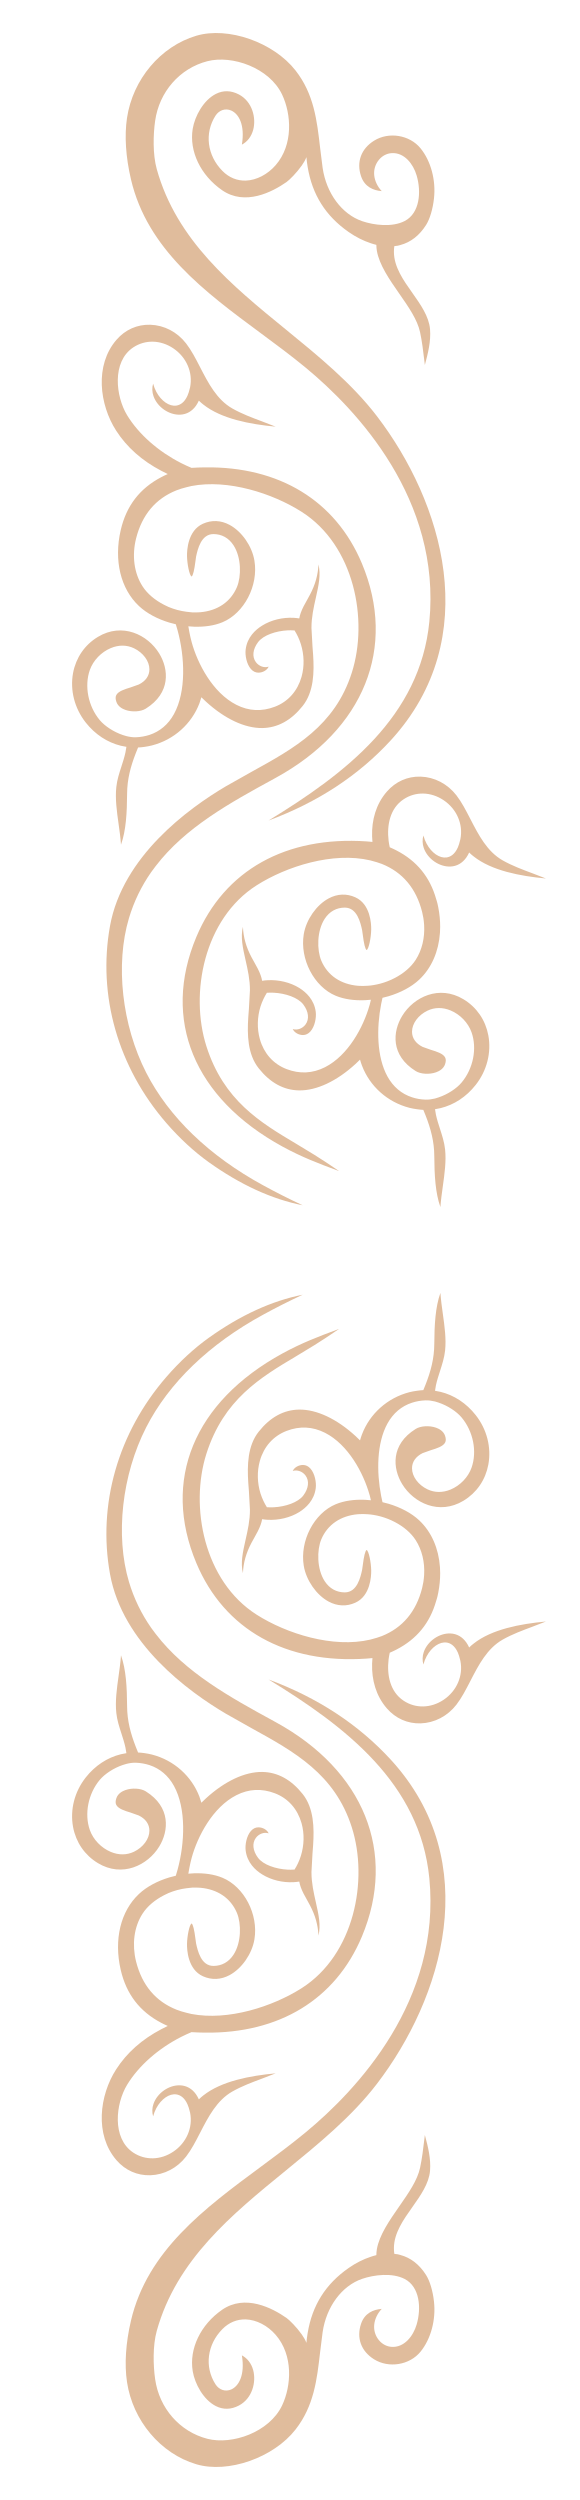
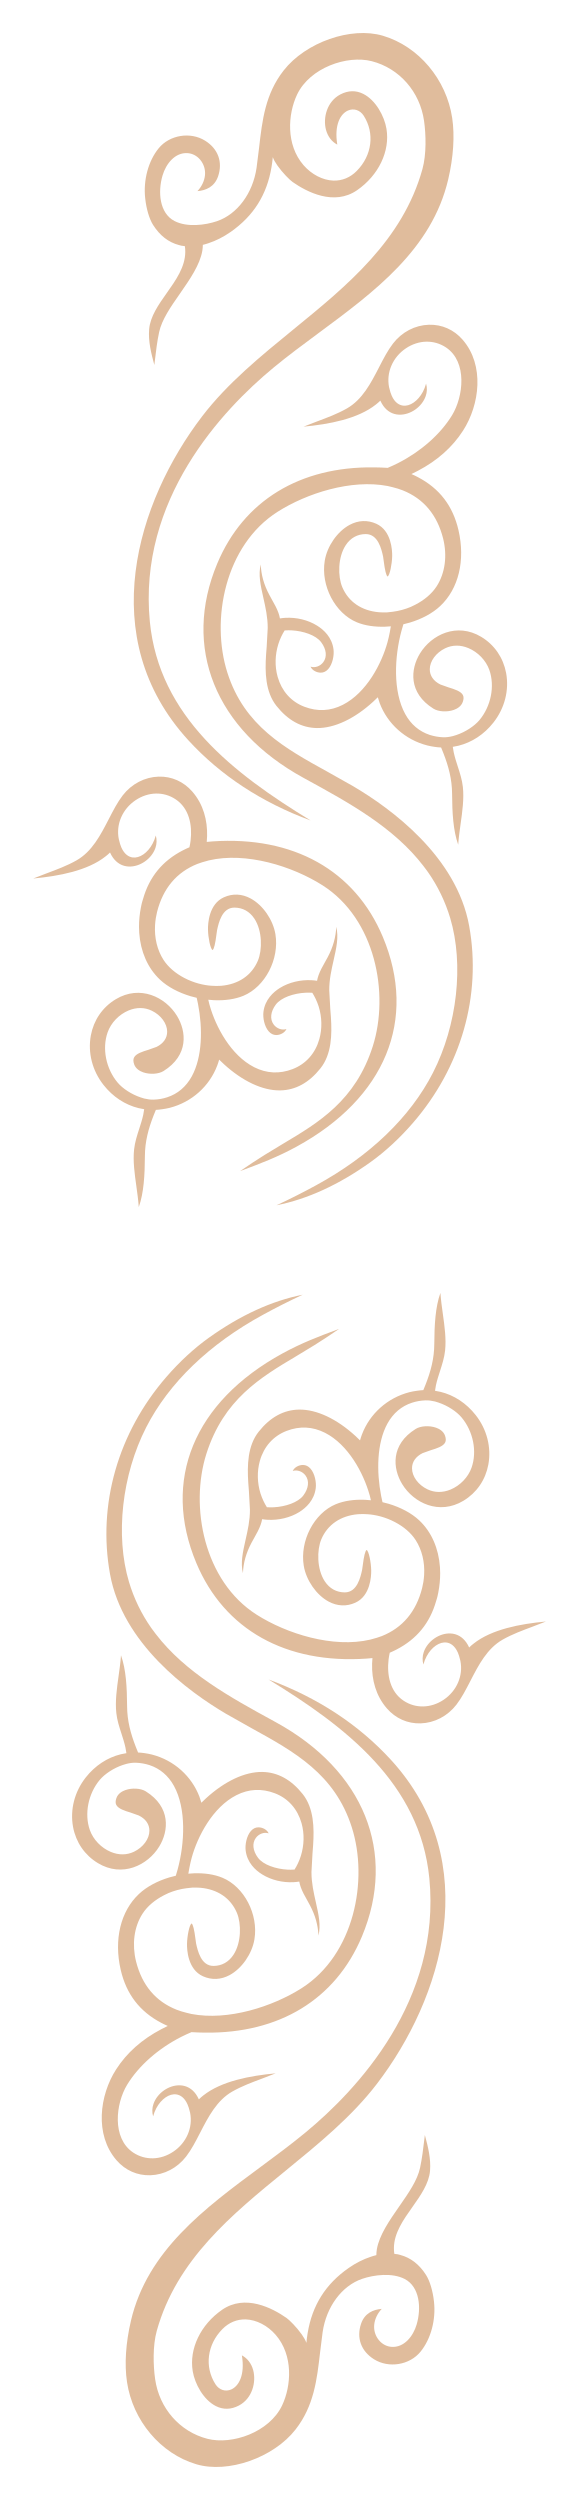
<svg xmlns="http://www.w3.org/2000/svg" viewBox="0 0 1024 4420">
  <g transform="translate(0,4420) rotate(-90)">
    <g>
      <path d="M1972.231 752.471a391.86 391.86 0 0 1-9.965-4.04c-0.212-3.743-0.586-7.535-1.165-11.299a120.733 120.733 0 0 0-2.472-13.227c-10.099-39.173-38.305-70.183-74.66-83.947a114.278 114.278 0 0 0-10.551-3.425c2.719-2.719 5.304-5.445 7.818-8.157 30.021-32.775 47.055-68.439 46.596-99.568-0.367-27.132-13.474-51.129-38.99-71.376-25.077-19.901-59.823-20.487-90.585-18.474l-14.562 1.109-32.81 1.822c-19.004 0.085-36.497-3.919-53.432-7.761-21.723-4.908-40.826-9.145-58.876-4.604 18.1 0.614 35.748 5.565 53.714 15.085l8.573 4.739c7.797 4.414 15.431 8.658 23.46 11.497 3.136 1.109 6.448 2.027 9.732 2.606-0.523 3.22-0.946 6.504-1.059 9.852-1.031 19.216 3.701 39.752 13.722 55.868 7.387 11.794 20.699 26.384 42.259 29.06 10.176 1.292 25.762-1.561 34.548-9.357 4.216-3.701 6.384-8.157 6.434-13.143 0-7.429-4.16-14.972-9.887-17.768-0.297-0.169-0.494-0.254-0.734-0.374 2.585 7.74-0.756 17.231-8.065 22.599-9.463 6.956-22.62 5.523-35.162-3.792-12.606-9.449-19.95-31.921-20.988-52.443a100.437 100.437 0 0 1 0.042-10.925c0.085-0.417 0.085-0.826 0.085-1.201 3.552-2.182 7.133-4.209 10.89-5.967a109.158 109.158 0 0 1 13.439-5.318c18.644-5.734 38.884-6.363 57.591-1.109 25.226 7.048 43.99 23.827 52.98 47.203 8.905 23.206 7.754 46.094-3.34 67.987-20.953 41.193-71.2 67.824-108.798 78.495-0.784 0.254-1.476 0.494-2.225 0.671-2.768 0.777-5.523 1.321-8.248 1.977 0.41-3.51 0.664-6.963 0.826-10.445 0.784-18.623-1.61-36.645-7.797-51.617-16.003-38.502-64.816-63.905-108.883-56.652-25.685 4.251-51.701 22.351-63.29 44.004-8.256 15.409-8.948 31.695-1.977 47.118 12.041 26.716 46.716 28.291 57.062 28.107 14.35-0.233 34.682-4.28 36.2-8.15-1.645-2.479-10.974-4.788-27.867-6.857l-7.38-1.066c-12.86-2.797-39.745-8.736-39.781-30.543 0-14.717 6.751-26.97 19.534-35.423 21.518-14.188 55.374-14.188 74.462-6.109 25.854 11.024 41.61 34.103 44.244 64.95 0.452 5.699 0.332 11.455-0.085 17.224-0.205 3.418-0.664 6.843-1.201 10.233a123.162 123.162 0 0 1-6.674 24.477 112.061 112.061 0 0 1-5.982 13.206c-7.952 15.205-18.877 28.319-31.949 36.73-17.316 11.13-38.884 16.236-61.391 14.922-4.167-0.254-8.361-0.706-12.57-1.363a144.659 144.659 0 0 1-10.678-2.182c-41.723-10.551-70.296-34.555-84.978-71.334-1.144-2.881-2.062-5.897-3.001-8.821a150.888 150.888 0 0 1-3.185-11.377c-15.529-65.769 10.275-147.929 44.039-201.029 59.357-93.389 191.262-118.537 284.524-88.855 96.178 30.642 134.935 95.726 172.427 158.741l19.781 32.57a1146.315 1146.315 0 0 0 28.538 43.298c-0.664-1.737-1.328-3.475-1.935-5.198-11.095-29.647-22.521-60.324-41.398-94.829-85.719-156.792-224.334-213.734-370.695-152.343-118.05 49.526-178.684 158.614-168.875 301.353 0.254 3.291 0.621 6.624 0.911 9.972-3.383-0.282-6.716-0.537-10.063-0.621-28.404-0.819-56.645 6.765-78.919 26.144-17.726 15.424-27.118 36.525-26.462 59.498 0.742 24.654 12.818 47.817 33.107 63.481 11.984 9.272 26.631 16.779 42.055 24.738 28.156 14.52 57.231 29.477 72.852 56.899 9.562 16.787 16.356 35.254 23.036 53.114 2.853 7.797 5.946 15.664 9.075 23.496-4.209-45.268-13.764-96.058-39.166-127.972a77.33 77.33 0 0 0-6.808-7.797 50.374 50.374 0 0 0 8.99-5.078c9.852-7.048 15.296-16.497 15.826-27.909 0.862-19.83-13.609-40.656-32.853-47.252a36.574 36.574 0 0 0-22.062-0.657c5.198 1.363 10.099 3.312 14.47 5.657 16.412 8.729 26.186 23.008 24.371 35.452-0.911 6.278-4.993 14.145-17.69 19.795-3.538 1.532-7.952 2.924-13.079 4.082-0.523 0.127-0.989 0.282-1.61 0.417-26.13 5.268-53.177-6.342-68.813-29.64-15.085-22.479-15.741-49.604-1.638-70.748 15.791-23.834 45.346-29.936 73.347-26.518 3.842 0.487 7.719 1.151 11.511 2.02 1.723 3.997 3.496 7.917 5.473 11.659 18.637 36.214 47.083 59.413 86.171 70.423 2.677 0.784 5.191 1.695 7.994 2.302 2.217 0.537 4.456 0.953 6.638 1.412 11.716 2.267 23.171 3.383 34.35 3.34a218.204 218.204 0 0 0 10.621-0.367c33.079-2.316 62.302-14.894 82.803-36.702 13.107-13.976 23.001-33.227 29.272-54.088 0.989-3.552 1.97-7.175 2.797-10.805a233.903 233.903 0 0 1 10.883-2.345c43.057-8.376 93.558-7.874 128.064 11.038 18.46 10.148 30.932 24.993 36.906 43.418 1.243 3.715 2.196 7.535 2.924 11.539 0.664 4.011 1.158 8.121 1.271 12.415 0.177 5.402-0.607 11.13-1.999 16.829a87.711 87.711 0 0 1-1.907 6.095c-5.445 16.412-15.904 32.125-26.186 40.734-24.569 20.706-60.282 27.832-88.89 17.733-16.829-5.89-31.666-20.12-38.707-37.097-5.77-14.018-5.692-28.164 0.417-40.868 7.747-16.25 22.683-27.238 37.062-27.288 11.335-0.085 20.946 6.596 26.928 18.707l5.176 14.527c3.093 10.176 6.645 21.815 13.616 25.31 3.093 1.617 7.055 1.518 11.991-0.162 8.086-2.804 12.168-10.261 14.195-15.953 4.16-11.843 3.206-27.302-2.217-35.953-27.916-44.696-69.971-40.734-97.598-23.834-33.474 20.452-55.162 65.395-29.392 108.233 14.054 23.368 36.822 39.032 64.032 44.067 30.289 5.565 62.167-2.507 87.4-22.351 21.229-16.652 35.247-38.298 41.101-62.132 0.791-3.256 1.398-6.554 1.907-9.816 3.333 0.417 6.631 0.96 9.845 1.645 8.7 1.893 16.942 4.583 25.07 7.217 11.504 3.701 23.383 7.549 36.08 8.948 20.777 2.26 43.333-0.953 65.176-3.997 12.21-1.688 24.569-3.418 36.857-4.28-25.36-8.983-56.355-10.558-89.907-10.805-25.953-0.085-48.636-6.236-71.977-15.353z" fill="#e0bc9c" />
      <path d="M607.303 329.092c11.998 9.272 26.596 16.815 42.012 24.731 28.156 14.513 57.266 29.527 72.845 56.899 9.569 16.822 16.412 35.254 23.065 53.114a1099.705 1099.705 0 0 0 9.103 23.496c-4.195-45.275-13.771-96.023-39.166-127.979a96.835 96.835 0 0 0-6.843-7.797 57.175 57.175 0 0 0 9.018-5.064c9.823-6.97 15.304-16.532 15.805-27.874 0.855-19.873-13.573-40.649-32.824-47.245a35.734 35.734 0 0 0-22.062-0.657c5.148 1.314 10.099 3.291 14.435 5.6 16.405 8.785 26.214 23.051 24.399 35.416-0.946 6.349-5.028 14.272-17.683 19.795-3.538 1.603-7.959 2.966-13.037 4.124-0.586 0.127-1.066 0.325-1.645 0.452-26.137 5.24-53.184-6.384-68.848-29.689-15.092-22.464-15.755-49.555-1.695-70.79 25.6-38.425 87.111-30.875 119.85-10.932 33.863 20.572 64.406 55.543 84.815 95.783a274.714 274.714 0 0 1 8.333 18.1 428.696 428.696 0 0 0-0.876 24.032c-1.688 130.818 58.502 230.478 169.786 277.186 148.424 62.252 293.662 3.884 379.141-152.336l1.9-3.46c42.217-77.231 85.628-156.269 154.024-208.67 3.467-2.634 6.942-5.318 10.565-7.874a283.556 283.556 0 0 1 81.433-39.42c81.878-24.442 189.158-12.535 273.337 30.43 78.551 40.12 147.407 111.68 199.27 207.017a1177 1177 0 0 1 35.197 69.71c-10.876-54.675-36.278-110.281-76.313-166.241-18.46-25.812-42.337-51.659-69.053-74.787-98.671-85.592-225.739-121.877-348.527-99.653-122.689 22.14-207.406 137.915-246.953 204.955l-25.607 45.43c-41.723 75.656-81.058 147.11-175.182 177.081-93.177 29.738-225.146 4.583-284.531-88.848-32.606-51.369-57.923-129.992-45.515-194.595 0.579-3.016 1.363-5.946 2.147-8.905 1.476-6.024 3.256-11.963 5.523-17.698 14.682-36.808 43.255-60.762 84.978-71.327 30.635-7.662 61.475-3.538 84.639 11.384 13.446 8.651 24.498 22.14 32.577 37.803 1.349 2.691 2.669 5.282 3.87 7.994a122.244 122.244 0 0 1 8.573 31.843c0.459 3.369 0.904 6.758 1.109 10.148 0.169 4.689 0.127 9.428-0.24 14.096-2.599 30.875-18.354 53.877-44.244 64.929-19.039 8.079-52.93 8.079-74.385-6.102-12.811-8.453-19.576-20.699-19.576-35.416 0.042-21.808 26.878-27.782 39.781-30.6l7.422-1.031c16.864-2.104 26.158-4.414 27.832-6.843-1.568-3.87-21.885-7.917-36.193-8.171-10.36-0.155-45.077 1.412-57.111 28.128-6.921 15.416-6.257 31.702 1.984 47.083 11.624 21.681 37.641 39.788 63.326 43.99 44.039 7.302 92.902-18.1 108.89-56.652 6.024-14.513 8.404-31.913 7.832-49.964a175.634 175.634 0 0 0-0.671-10.233c3.475 0.544 6.893 1.165 10.318 1.822 5.812 1.151 11.624 2.387 17.436 3.997 37.888 10.268 89.724 37.182 111.037 79.152 11.13 21.892 12.246 44.774 3.34 68.036-8.905 23.333-27.704 40.07-52.937 47.16-18.757 5.24-39.004 4.576-57.598-1.193a103.883 103.883 0 0 1-13.439-5.24 110.084 110.084 0 0 1-10.89-5.982c0-0.41-0.028-0.777-0.028-1.193a85.013 85.013 0 0 1-0.127-10.925c1.066-20.536 8.361-43.05 20.981-52.45 12.535-9.35 25.734-10.756 35.211-3.792 7.253 5.367 10.635 14.795 8.001 22.556 0.282-0.092 0.537-0.169 0.734-0.332 5.777-2.839 9.936-10.353 9.887-17.811 0-4.951-2.14-9.4-6.391-13.143-8.813-7.712-24.35-10.6-34.541-9.322-21.617 2.634-34.88 17.224-42.224 29.067-10.085 16.116-14.88 36.638-13.813 55.854 0.219 3.298 0.537 6.596 1.08 9.852a60.833 60.833 0 0 0-9.689 2.564c-8.093 2.846-15.664 7.126-23.46 11.539l-8.623 4.696c-17.931 9.562-35.614 14.484-53.714 15.092 18.065 4.576 37.146 0.332 58.862-4.576 16.984-3.821 34.477-7.789 53.481-7.74l32.86 1.808 14.47 1.102c30.755 2.02 65.515 1.448 90.585-18.46 25.522-20.289 38.63-44.286 39.039-71.412 0.452-31.08-16.61-66.751-46.631-99.526a299.658 299.658 0 0 0-7.797-8.171 121.75 121.75 0 0 0 10.558-3.376c36.32-13.813 64.561-44.851 74.618-84.024 1.116-4.414 1.928-8.828 2.556-13.241a102.471 102.471 0 0 0 1.059-11.257 375.914 375.914 0 0 1 10.021-4.032c23.383-9.11 46.016-15.254 71.948-15.381 33.531-0.24 64.54-1.808 89.921-10.798-12.323-0.826-24.654-2.556-36.942-4.28-21.765-3.065-44.314-6.236-65.141-3.969-12.698 1.363-24.576 5.24-36.031 8.955-8.121 2.641-16.419 5.318-25.07 7.182-3.263 0.699-6.518 1.271-9.859 1.681a100.387 100.387 0 0 0-1.9-9.802c-5.904-23.834-19.915-45.48-41.108-62.139-25.268-19.83-57.097-27.945-87.4-22.38-27.253 5.064-50.021 20.699-64.074 44.117-25.727 42.796-4.04 87.732 29.435 108.226 27.584 16.9 69.724 20.812 97.591-23.834 5.41-8.658 6.349-24.124 2.196-35.946-2.027-5.734-6.109-13.114-14.188-15.918-4.951-1.766-8.877-1.808-12.006-0.24-6.914 3.538-10.466 15.127-13.602 25.353l-5.155 14.513c-5.975 12.126-15.544 18.806-26.949 18.722-14.4-0.035-29.279-11.052-37.118-27.295-6.059-12.74-6.179-26.836-0.332-40.861 7.062-17.027 21.857-31.2 38.679-37.146 28.665-10.063 64.399-2.924 88.933 17.719 10.226 8.665 20.699 24.329 26.186 40.748 0.664 2.062 1.314 4.11 1.85 6.13 1.448 5.699 2.232 11.384 2.069 16.794-0.134 4.322-0.621 8.404-1.328 12.443-0.699 3.997-1.695 7.839-2.846 11.546-6.102 18.425-18.46 33.269-36.928 43.368-39.915 21.935-101.136 19.096-147.569 6.476a194.136 194.136 0 0 1-11.13-3.256 180.012 180.012 0 0 0-2.966-11.412c-6.229-20.614-16.123-39.745-29.195-53.643-30.543-32.613-80.804-44.696-134.328-32.33-42.987 9.95-73.672 33.651-93.629 71.751-1.935 3.672-3.785 7.458-5.473 11.412-1.864-3.955-3.799-7.662-5.734-11.412-17.811-34.018-41.532-60.91-71.122-79.914-45.649-29.301-115.486-38.46-160.669 0.826-17.74 15.381-27.09 36.532-26.433 59.54 0.734 24.661 12.811 47.789 33.142 63.46z" fill="#e0bc9c" />
      <path d="M1099.253 759.066c-215.958 21.109-374.035-127.732-448.999-218.352-21.109-25.48-41.716-53.396-61.715-80.395-72.683-98.262-147.851-199.835-271.325-228.747-39.576-9.272-77.181-11.709-108.593-7.048-68.283 10.219-126.743 59.413-145.429 122.534-16.652 56.158 11.511 136.517 61.433 175.471 41.68 32.528 87.993 37.853 136.997 43.453l35.098 4.414c44.971 6.561 81.991 33.976 94.293 69.886 7.083 20.812 11.292 53.064-0.332 75.359-13.905 26.56-51.461 29.527-80.395 20.988-20.748-6.059-40.988-22.097-39.541-44.194 0.523-8.538 4.654-16.49 11.582-22.302a36.892 36.892 0 0 1 27.535-8.538c10.395 1.073 20.254 6.017 28.051 13.319-1.208-15.007-7.507-30.134-26.229-36.525-25.113-8.531-48.601 0-62.916 22.916-16.292 26.052-10.261 62.909 13.446 82.21 22.387 18.227 56.327 27.394 88.643 23.757 18.799-2.062 36.32-7.302 46.843-13.941 18.792-11.914 30.671-27.238 35.529-45.6 0.41-1.483 0.876-2.931 1.158-4.414 0.417-1.97 0.572-4.04 0.784-6.137a64.689 64.689 0 0 1 10.141-0.742c26.631 0.127 50.014 16.624 72.69 32.697 20.409 14.421 41.476 29.315 64.109 31.165 21.349 1.78 42.591-3.623 63.163-9.145-2.677-0.304-5.402-0.664-8.121-0.996-16.32-1.942-33.234-3.919-49.816-7.472-22.083-4.696-44.569-20.318-68.311-36.892-25.021-17.401-50.635-35.169-75.614-39.498a70.444 70.444 0 0 0-10.515-0.918 98.629 98.629 0 0 0-2.924-10.014c-4.294-13.037-10.89-26.236-19.83-39.046-28.446-40.649-65.684-64.194-115.027-72.4a223.585 223.585 0 0 0-17.288-2.217c4.499-1.568 9.732-4.541 15.014-8.298 12.57-8.863 25.395-21.596 29.067-26.914 17.479-25.028 42.549-73.099 14.4-113.798-26.349-38.05-68.947-58.467-108.48-51.991-22.394 3.672-50.833 19.004-61.892 41.144-6.511 12.987-6.137 26.61 0.996 40.374 12.578 23.983 41.603 31.002 62.584 25.438 12.076-3.291 21.031-10.304 26.186-19.993-35.219 5.734-54.3-5.65-60.19-18.686-4.626-10.254-1.003-21.511 9.032-27.987 30.918-19.795 70.211-14.894 97.668 12.281 11.709 11.504 17.556 25.847 17.076 41.391-0.664 18.757-10.854 38.474-27.302 52.732-36.193 31.384-90.133 27.825-124.928 11.299-47.323-22.599-70.077-88.311-58.869-131.976 12.578-48.855 53.961-85.133 105.465-92.435 23.962-3.432 58.954-4.414 85.26 2.839 125.797 34.922 205.852 132.929 283.245 227.794 47.005 57.591 95.606 117.174 153.868 161.665 150.782 115.161 391.147 190.591 572.677 24.484 62.464-57.231 109.843-129.617 141.962-216.29-83.135 136.121-183.812 267.843-351.416 284.291z" fill="#e0bc9c" />
    </g>
-     <g transform="translate(4420,0) scale(-1,1)">
+     <g transform="translate(4420,1024) scale(-1,-1)">
      <path d="M1972.231 752.471a391.86 391.86 0 0 1-9.965-4.04c-0.212-3.743-0.586-7.535-1.165-11.299a120.733 120.733 0 0 0-2.472-13.227c-10.099-39.173-38.305-70.183-74.66-83.947a114.278 114.278 0 0 0-10.551-3.425c2.719-2.719 5.304-5.445 7.818-8.157 30.021-32.775 47.055-68.439 46.596-99.568-0.367-27.132-13.474-51.129-38.99-71.376-25.077-19.901-59.823-20.487-90.585-18.474l-14.562 1.109-32.81 1.822c-19.004 0.085-36.497-3.919-53.432-7.761-21.723-4.908-40.826-9.145-58.876-4.604 18.1 0.614 35.748 5.565 53.714 15.085l8.573 4.739c7.797 4.414 15.431 8.658 23.46 11.497 3.136 1.109 6.448 2.027 9.732 2.606-0.523 3.22-0.946 6.504-1.059 9.852-1.031 19.216 3.701 39.752 13.722 55.868 7.387 11.794 20.699 26.384 42.259 29.06 10.176 1.292 25.762-1.561 34.548-9.357 4.216-3.701 6.384-8.157 6.434-13.143 0-7.429-4.16-14.972-9.887-17.768-0.297-0.169-0.494-0.254-0.734-0.374 2.585 7.74-0.756 17.231-8.065 22.599-9.463 6.956-22.62 5.523-35.162-3.792-12.606-9.449-19.95-31.921-20.988-52.443a100.437 100.437 0 0 1 0.042-10.925c0.085-0.417 0.085-0.826 0.085-1.201 3.552-2.182 7.133-4.209 10.89-5.967a109.158 109.158 0 0 1 13.439-5.318c18.644-5.734 38.884-6.363 57.591-1.109 25.226 7.048 43.99 23.827 52.98 47.203 8.905 23.206 7.754 46.094-3.34 67.987-20.953 41.193-71.2 67.824-108.798 78.495-0.784 0.254-1.476 0.494-2.225 0.671-2.768 0.777-5.523 1.321-8.248 1.977 0.41-3.51 0.664-6.963 0.826-10.445 0.784-18.623-1.61-36.645-7.797-51.617-16.003-38.502-64.816-63.905-108.883-56.652-25.685 4.251-51.701 22.351-63.29 44.004-8.256 15.409-8.948 31.695-1.977 47.118 12.041 26.716 46.716 28.291 57.062 28.107 14.35-0.233 34.682-4.28 36.2-8.15-1.645-2.479-10.974-4.788-27.867-6.857l-7.38-1.066c-12.86-2.797-39.745-8.736-39.781-30.543 0-14.717 6.751-26.97 19.534-35.423 21.518-14.188 55.374-14.188 74.462-6.109 25.854 11.024 41.61 34.103 44.244 64.95 0.452 5.699 0.332 11.455-0.085 17.224-0.205 3.418-0.664 6.843-1.201 10.233a123.162 123.162 0 0 1-6.674 24.477 112.061 112.061 0 0 1-5.982 13.206c-7.952 15.205-18.877 28.319-31.949 36.73-17.316 11.13-38.884 16.236-61.391 14.922-4.167-0.254-8.361-0.706-12.57-1.363a144.659 144.659 0 0 1-10.678-2.182c-41.723-10.551-70.296-34.555-84.978-71.334-1.144-2.881-2.062-5.897-3.001-8.821a150.888 150.888 0 0 1-3.185-11.377c-15.529-65.769 10.275-147.929 44.039-201.029 59.357-93.389 191.262-118.537 284.524-88.855 96.178 30.642 134.935 95.726 172.427 158.741l19.781 32.57a1146.315 1146.315 0 0 0 28.538 43.298c-0.664-1.737-1.328-3.475-1.935-5.198-11.095-29.647-22.521-60.324-41.398-94.829-85.719-156.792-224.334-213.734-370.695-152.343-118.05 49.526-178.684 158.614-168.875 301.353 0.254 3.291 0.621 6.624 0.911 9.972-3.383-0.282-6.716-0.537-10.063-0.621-28.404-0.819-56.645 6.765-78.919 26.144-17.726 15.424-27.118 36.525-26.462 59.498 0.742 24.654 12.818 47.817 33.107 63.481 11.984 9.272 26.631 16.779 42.055 24.738 28.156 14.52 57.231 29.477 72.852 56.899 9.562 16.787 16.356 35.254 23.036 53.114 2.853 7.797 5.946 15.664 9.075 23.496-4.209-45.268-13.764-96.058-39.166-127.972a77.33 77.33 0 0 0-6.808-7.797 50.374 50.374 0 0 0 8.99-5.078c9.852-7.048 15.296-16.497 15.826-27.909 0.862-19.83-13.609-40.656-32.853-47.252a36.574 36.574 0 0 0-22.062-0.657c5.198 1.363 10.099 3.312 14.47 5.657 16.412 8.729 26.186 23.008 24.371 35.452-0.911 6.278-4.993 14.145-17.69 19.795-3.538 1.532-7.952 2.924-13.079 4.082-0.523 0.127-0.989 0.282-1.61 0.417-26.13 5.268-53.177-6.342-68.813-29.64-15.085-22.479-15.741-49.604-1.638-70.748 15.791-23.834 45.346-29.936 73.347-26.518 3.842 0.487 7.719 1.151 11.511 2.02 1.723 3.997 3.496 7.917 5.473 11.659 18.637 36.214 47.083 59.413 86.171 70.423 2.677 0.784 5.191 1.695 7.994 2.302 2.217 0.537 4.456 0.953 6.638 1.412 11.716 2.267 23.171 3.383 34.35 3.34a218.204 218.204 0 0 0 10.621-0.367c33.079-2.316 62.302-14.894 82.803-36.702 13.107-13.976 23.001-33.227 29.272-54.088 0.989-3.552 1.97-7.175 2.797-10.805a233.903 233.903 0 0 1 10.883-2.345c43.057-8.376 93.558-7.874 128.064 11.038 18.46 10.148 30.932 24.993 36.906 43.418 1.243 3.715 2.196 7.535 2.924 11.539 0.664 4.011 1.158 8.121 1.271 12.415 0.177 5.402-0.607 11.13-1.999 16.829a87.711 87.711 0 0 1-1.907 6.095c-5.445 16.412-15.904 32.125-26.186 40.734-24.569 20.706-60.282 27.832-88.89 17.733-16.829-5.89-31.666-20.12-38.707-37.097-5.77-14.018-5.692-28.164 0.417-40.868 7.747-16.25 22.683-27.238 37.062-27.288 11.335-0.085 20.946 6.596 26.928 18.707l5.176 14.527c3.093 10.176 6.645 21.815 13.616 25.31 3.093 1.617 7.055 1.518 11.991-0.162 8.086-2.804 12.168-10.261 14.195-15.953 4.16-11.843 3.206-27.302-2.217-35.953-27.916-44.696-69.971-40.734-97.598-23.834-33.474 20.452-55.162 65.395-29.392 108.233 14.054 23.368 36.822 39.032 64.032 44.067 30.289 5.565 62.167-2.507 87.4-22.351 21.229-16.652 35.247-38.298 41.101-62.132 0.791-3.256 1.398-6.554 1.907-9.816 3.333 0.417 6.631 0.96 9.845 1.645 8.7 1.893 16.942 4.583 25.07 7.217 11.504 3.701 23.383 7.549 36.08 8.948 20.777 2.26 43.333-0.953 65.176-3.997 12.21-1.688 24.569-3.418 36.857-4.28-25.36-8.983-56.355-10.558-89.907-10.805-25.953-0.085-48.636-6.236-71.977-15.353z" fill="#e0bc9c" />
      <path d="M607.303 329.092c11.998 9.272 26.596 16.815 42.012 24.731 28.156 14.513 57.266 29.527 72.845 56.899 9.569 16.822 16.412 35.254 23.065 53.114a1099.705 1099.705 0 0 0 9.103 23.496c-4.195-45.275-13.771-96.023-39.166-127.979a96.835 96.835 0 0 0-6.843-7.797 57.175 57.175 0 0 0 9.018-5.064c9.823-6.97 15.304-16.532 15.805-27.874 0.855-19.873-13.573-40.649-32.824-47.245a35.734 35.734 0 0 0-22.062-0.657c5.148 1.314 10.099 3.291 14.435 5.6 16.405 8.785 26.214 23.051 24.399 35.416-0.946 6.349-5.028 14.272-17.683 19.795-3.538 1.603-7.959 2.966-13.037 4.124-0.586 0.127-1.066 0.325-1.645 0.452-26.137 5.24-53.184-6.384-68.848-29.689-15.092-22.464-15.755-49.555-1.695-70.79 25.6-38.425 87.111-30.875 119.85-10.932 33.863 20.572 64.406 55.543 84.815 95.783a274.714 274.714 0 0 1 8.333 18.1 428.696 428.696 0 0 0-0.876 24.032c-1.688 130.818 58.502 230.478 169.786 277.186 148.424 62.252 293.662 3.884 379.141-152.336l1.9-3.46c42.217-77.231 85.628-156.269 154.024-208.67 3.467-2.634 6.942-5.318 10.565-7.874a283.556 283.556 0 0 1 81.433-39.42c81.878-24.442 189.158-12.535 273.337 30.43 78.551 40.12 147.407 111.68 199.27 207.017a1177 1177 0 0 1 35.197 69.71c-10.876-54.675-36.278-110.281-76.313-166.241-18.46-25.812-42.337-51.659-69.053-74.787-98.671-85.592-225.739-121.877-348.527-99.653-122.689 22.14-207.406 137.915-246.953 204.955l-25.607 45.43c-41.723 75.656-81.058 147.11-175.182 177.081-93.177 29.738-225.146 4.583-284.531-88.848-32.606-51.369-57.923-129.992-45.515-194.595 0.579-3.016 1.363-5.946 2.147-8.905 1.476-6.024 3.256-11.963 5.523-17.698 14.682-36.808 43.255-60.762 84.978-71.327 30.635-7.662 61.475-3.538 84.639 11.384 13.446 8.651 24.498 22.14 32.577 37.803 1.349 2.691 2.669 5.282 3.87 7.994a122.244 122.244 0 0 1 8.573 31.843c0.459 3.369 0.904 6.758 1.109 10.148 0.169 4.689 0.127 9.428-0.24 14.096-2.599 30.875-18.354 53.877-44.244 64.929-19.039 8.079-52.93 8.079-74.385-6.102-12.811-8.453-19.576-20.699-19.576-35.416 0.042-21.808 26.878-27.782 39.781-30.6l7.422-1.031c16.864-2.104 26.158-4.414 27.832-6.843-1.568-3.87-21.885-7.917-36.193-8.171-10.36-0.155-45.077 1.412-57.111 28.128-6.921 15.416-6.257 31.702 1.984 47.083 11.624 21.681 37.641 39.788 63.326 43.99 44.039 7.302 92.902-18.1 108.89-56.652 6.024-14.513 8.404-31.913 7.832-49.964a175.634 175.634 0 0 0-0.671-10.233c3.475 0.544 6.893 1.165 10.318 1.822 5.812 1.151 11.624 2.387 17.436 3.997 37.888 10.268 89.724 37.182 111.037 79.152 11.13 21.892 12.246 44.774 3.34 68.036-8.905 23.333-27.704 40.07-52.937 47.16-18.757 5.24-39.004 4.576-57.598-1.193a103.883 103.883 0 0 1-13.439-5.24 110.084 110.084 0 0 1-10.89-5.982c0-0.41-0.028-0.777-0.028-1.193a85.013 85.013 0 0 1-0.127-10.925c1.066-20.536 8.361-43.05 20.981-52.45 12.535-9.35 25.734-10.756 35.211-3.792 7.253 5.367 10.635 14.795 8.001 22.556 0.282-0.092 0.537-0.169 0.734-0.332 5.777-2.839 9.936-10.353 9.887-17.811 0-4.951-2.14-9.4-6.391-13.143-8.813-7.712-24.35-10.6-34.541-9.322-21.617 2.634-34.88 17.224-42.224 29.067-10.085 16.116-14.88 36.638-13.813 55.854 0.219 3.298 0.537 6.596 1.08 9.852a60.833 60.833 0 0 0-9.689 2.564c-8.093 2.846-15.664 7.126-23.46 11.539l-8.623 4.696c-17.931 9.562-35.614 14.484-53.714 15.092 18.065 4.576 37.146 0.332 58.862-4.576 16.984-3.821 34.477-7.789 53.481-7.74l32.86 1.808 14.47 1.102c30.755 2.02 65.515 1.448 90.585-18.46 25.522-20.289 38.63-44.286 39.039-71.412 0.452-31.08-16.61-66.751-46.631-99.526a299.658 299.658 0 0 0-7.797-8.171 121.75 121.75 0 0 0 10.558-3.376c36.32-13.813 64.561-44.851 74.618-84.024 1.116-4.414 1.928-8.828 2.556-13.241a102.471 102.471 0 0 0 1.059-11.257 375.914 375.914 0 0 1 10.021-4.032c23.383-9.11 46.016-15.254 71.948-15.381 33.531-0.24 64.54-1.808 89.921-10.798-12.323-0.826-24.654-2.556-36.942-4.28-21.765-3.065-44.314-6.236-65.141-3.969-12.698 1.363-24.576 5.24-36.031 8.955-8.121 2.641-16.419 5.318-25.07 7.182-3.263 0.699-6.518 1.271-9.859 1.681a100.387 100.387 0 0 0-1.9-9.802c-5.904-23.834-19.915-45.48-41.108-62.139-25.268-19.83-57.097-27.945-87.4-22.38-27.253 5.064-50.021 20.699-64.074 44.117-25.727 42.796-4.04 87.732 29.435 108.226 27.584 16.9 69.724 20.812 97.591-23.834 5.41-8.658 6.349-24.124 2.196-35.946-2.027-5.734-6.109-13.114-14.188-15.918-4.951-1.766-8.877-1.808-12.006-0.24-6.914 3.538-10.466 15.127-13.602 25.353l-5.155 14.513c-5.975 12.126-15.544 18.806-26.949 18.722-14.4-0.035-29.279-11.052-37.118-27.295-6.059-12.74-6.179-26.836-0.332-40.861 7.062-17.027 21.857-31.2 38.679-37.146 28.665-10.063 64.399-2.924 88.933 17.719 10.226 8.665 20.699 24.329 26.186 40.748 0.664 2.062 1.314 4.11 1.85 6.13 1.448 5.699 2.232 11.384 2.069 16.794-0.134 4.322-0.621 8.404-1.328 12.443-0.699 3.997-1.695 7.839-2.846 11.546-6.102 18.425-18.46 33.269-36.928 43.368-39.915 21.935-101.136 19.096-147.569 6.476a194.136 194.136 0 0 1-11.13-3.256 180.012 180.012 0 0 0-2.966-11.412c-6.229-20.614-16.123-39.745-29.195-53.643-30.543-32.613-80.804-44.696-134.328-32.33-42.987 9.95-73.672 33.651-93.629 71.751-1.935 3.672-3.785 7.458-5.473 11.412-1.864-3.955-3.799-7.662-5.734-11.412-17.811-34.018-41.532-60.91-71.122-79.914-45.649-29.301-115.486-38.46-160.669 0.826-17.74 15.381-27.09 36.532-26.433 59.54 0.734 24.661 12.811 47.789 33.142 63.46z" fill="#e0bc9c" />
      <path d="M1099.253 759.066c-215.958 21.109-374.035-127.732-448.999-218.352-21.109-25.48-41.716-53.396-61.715-80.395-72.683-98.262-147.851-199.835-271.325-228.747-39.576-9.272-77.181-11.709-108.593-7.048-68.283 10.219-126.743 59.413-145.429 122.534-16.652 56.158 11.511 136.517 61.433 175.471 41.68 32.528 87.993 37.853 136.997 43.453l35.098 4.414c44.971 6.561 81.991 33.976 94.293 69.886 7.083 20.812 11.292 53.064-0.332 75.359-13.905 26.56-51.461 29.527-80.395 20.988-20.748-6.059-40.988-22.097-39.541-44.194 0.523-8.538 4.654-16.49 11.582-22.302a36.892 36.892 0 0 1 27.535-8.538c10.395 1.073 20.254 6.017 28.051 13.319-1.208-15.007-7.507-30.134-26.229-36.525-25.113-8.531-48.601 0-62.916 22.916-16.292 26.052-10.261 62.909 13.446 82.21 22.387 18.227 56.327 27.394 88.643 23.757 18.799-2.062 36.32-7.302 46.843-13.941 18.792-11.914 30.671-27.238 35.529-45.6 0.41-1.483 0.876-2.931 1.158-4.414 0.417-1.97 0.572-4.04 0.784-6.137a64.689 64.689 0 0 1 10.141-0.742c26.631 0.127 50.014 16.624 72.69 32.697 20.409 14.421 41.476 29.315 64.109 31.165 21.349 1.78 42.591-3.623 63.163-9.145-2.677-0.304-5.402-0.664-8.121-0.996-16.32-1.942-33.234-3.919-49.816-7.472-22.083-4.696-44.569-20.318-68.311-36.892-25.021-17.401-50.635-35.169-75.614-39.498a70.444 70.444 0 0 0-10.515-0.918 98.629 98.629 0 0 0-2.924-10.014c-4.294-13.037-10.89-26.236-19.83-39.046-28.446-40.649-65.684-64.194-115.027-72.4a223.585 223.585 0 0 0-17.288-2.217c4.499-1.568 9.732-4.541 15.014-8.298 12.57-8.863 25.395-21.596 29.067-26.914 17.479-25.028 42.549-73.099 14.4-113.798-26.349-38.05-68.947-58.467-108.48-51.991-22.394 3.672-50.833 19.004-61.892 41.144-6.511 12.987-6.137 26.61 0.996 40.374 12.578 23.983 41.603 31.002 62.584 25.438 12.076-3.291 21.031-10.304 26.186-19.993-35.219 5.734-54.3-5.65-60.19-18.686-4.626-10.254-1.003-21.511 9.032-27.987 30.918-19.795 70.211-14.894 97.668 12.281 11.709 11.504 17.556 25.847 17.076 41.391-0.664 18.757-10.854 38.474-27.302 52.732-36.193 31.384-90.133 27.825-124.928 11.299-47.323-22.599-70.077-88.311-58.869-131.976 12.578-48.855 53.961-85.133 105.465-92.435 23.962-3.432 58.954-4.414 85.26 2.839 125.797 34.922 205.852 132.929 283.245 227.794 47.005 57.591 95.606 117.174 153.868 161.665 150.782 115.161 391.147 190.591 572.677 24.484 62.464-57.231 109.843-129.617 141.962-216.29-83.135 136.121-183.812 267.843-351.416 284.291z" fill="#e0bc9c" />
    </g>
  </g>
</svg>
